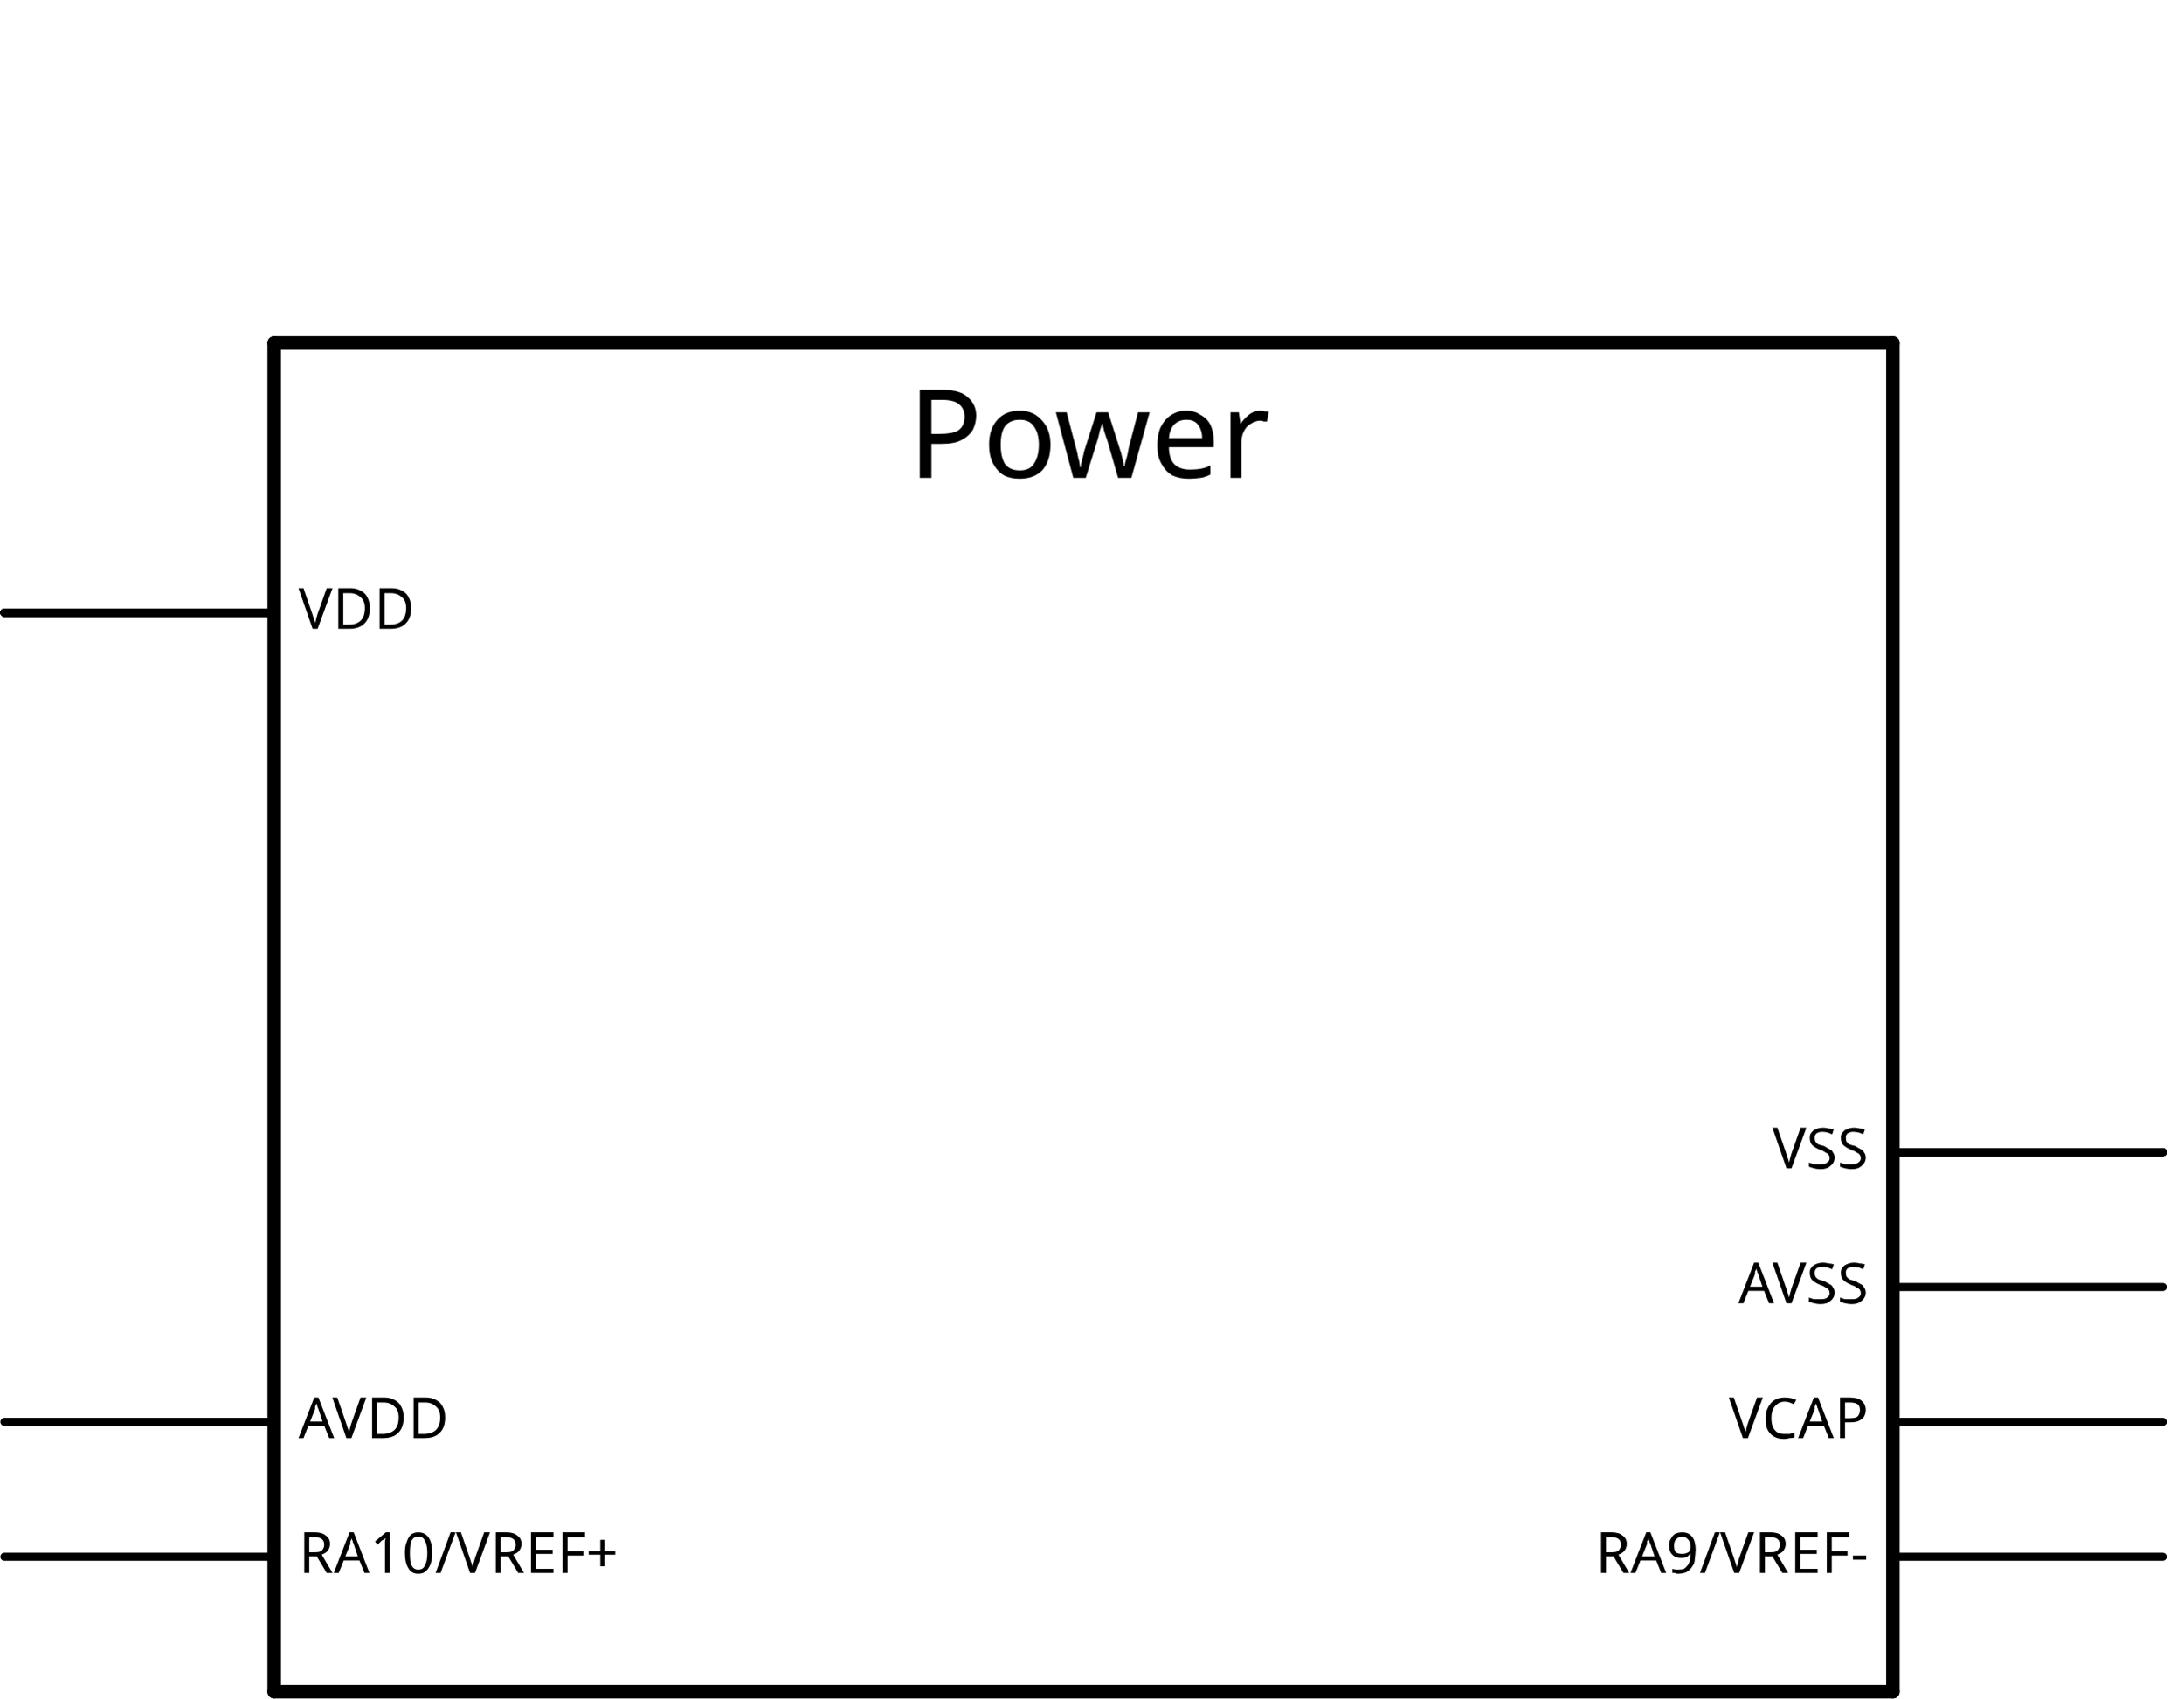
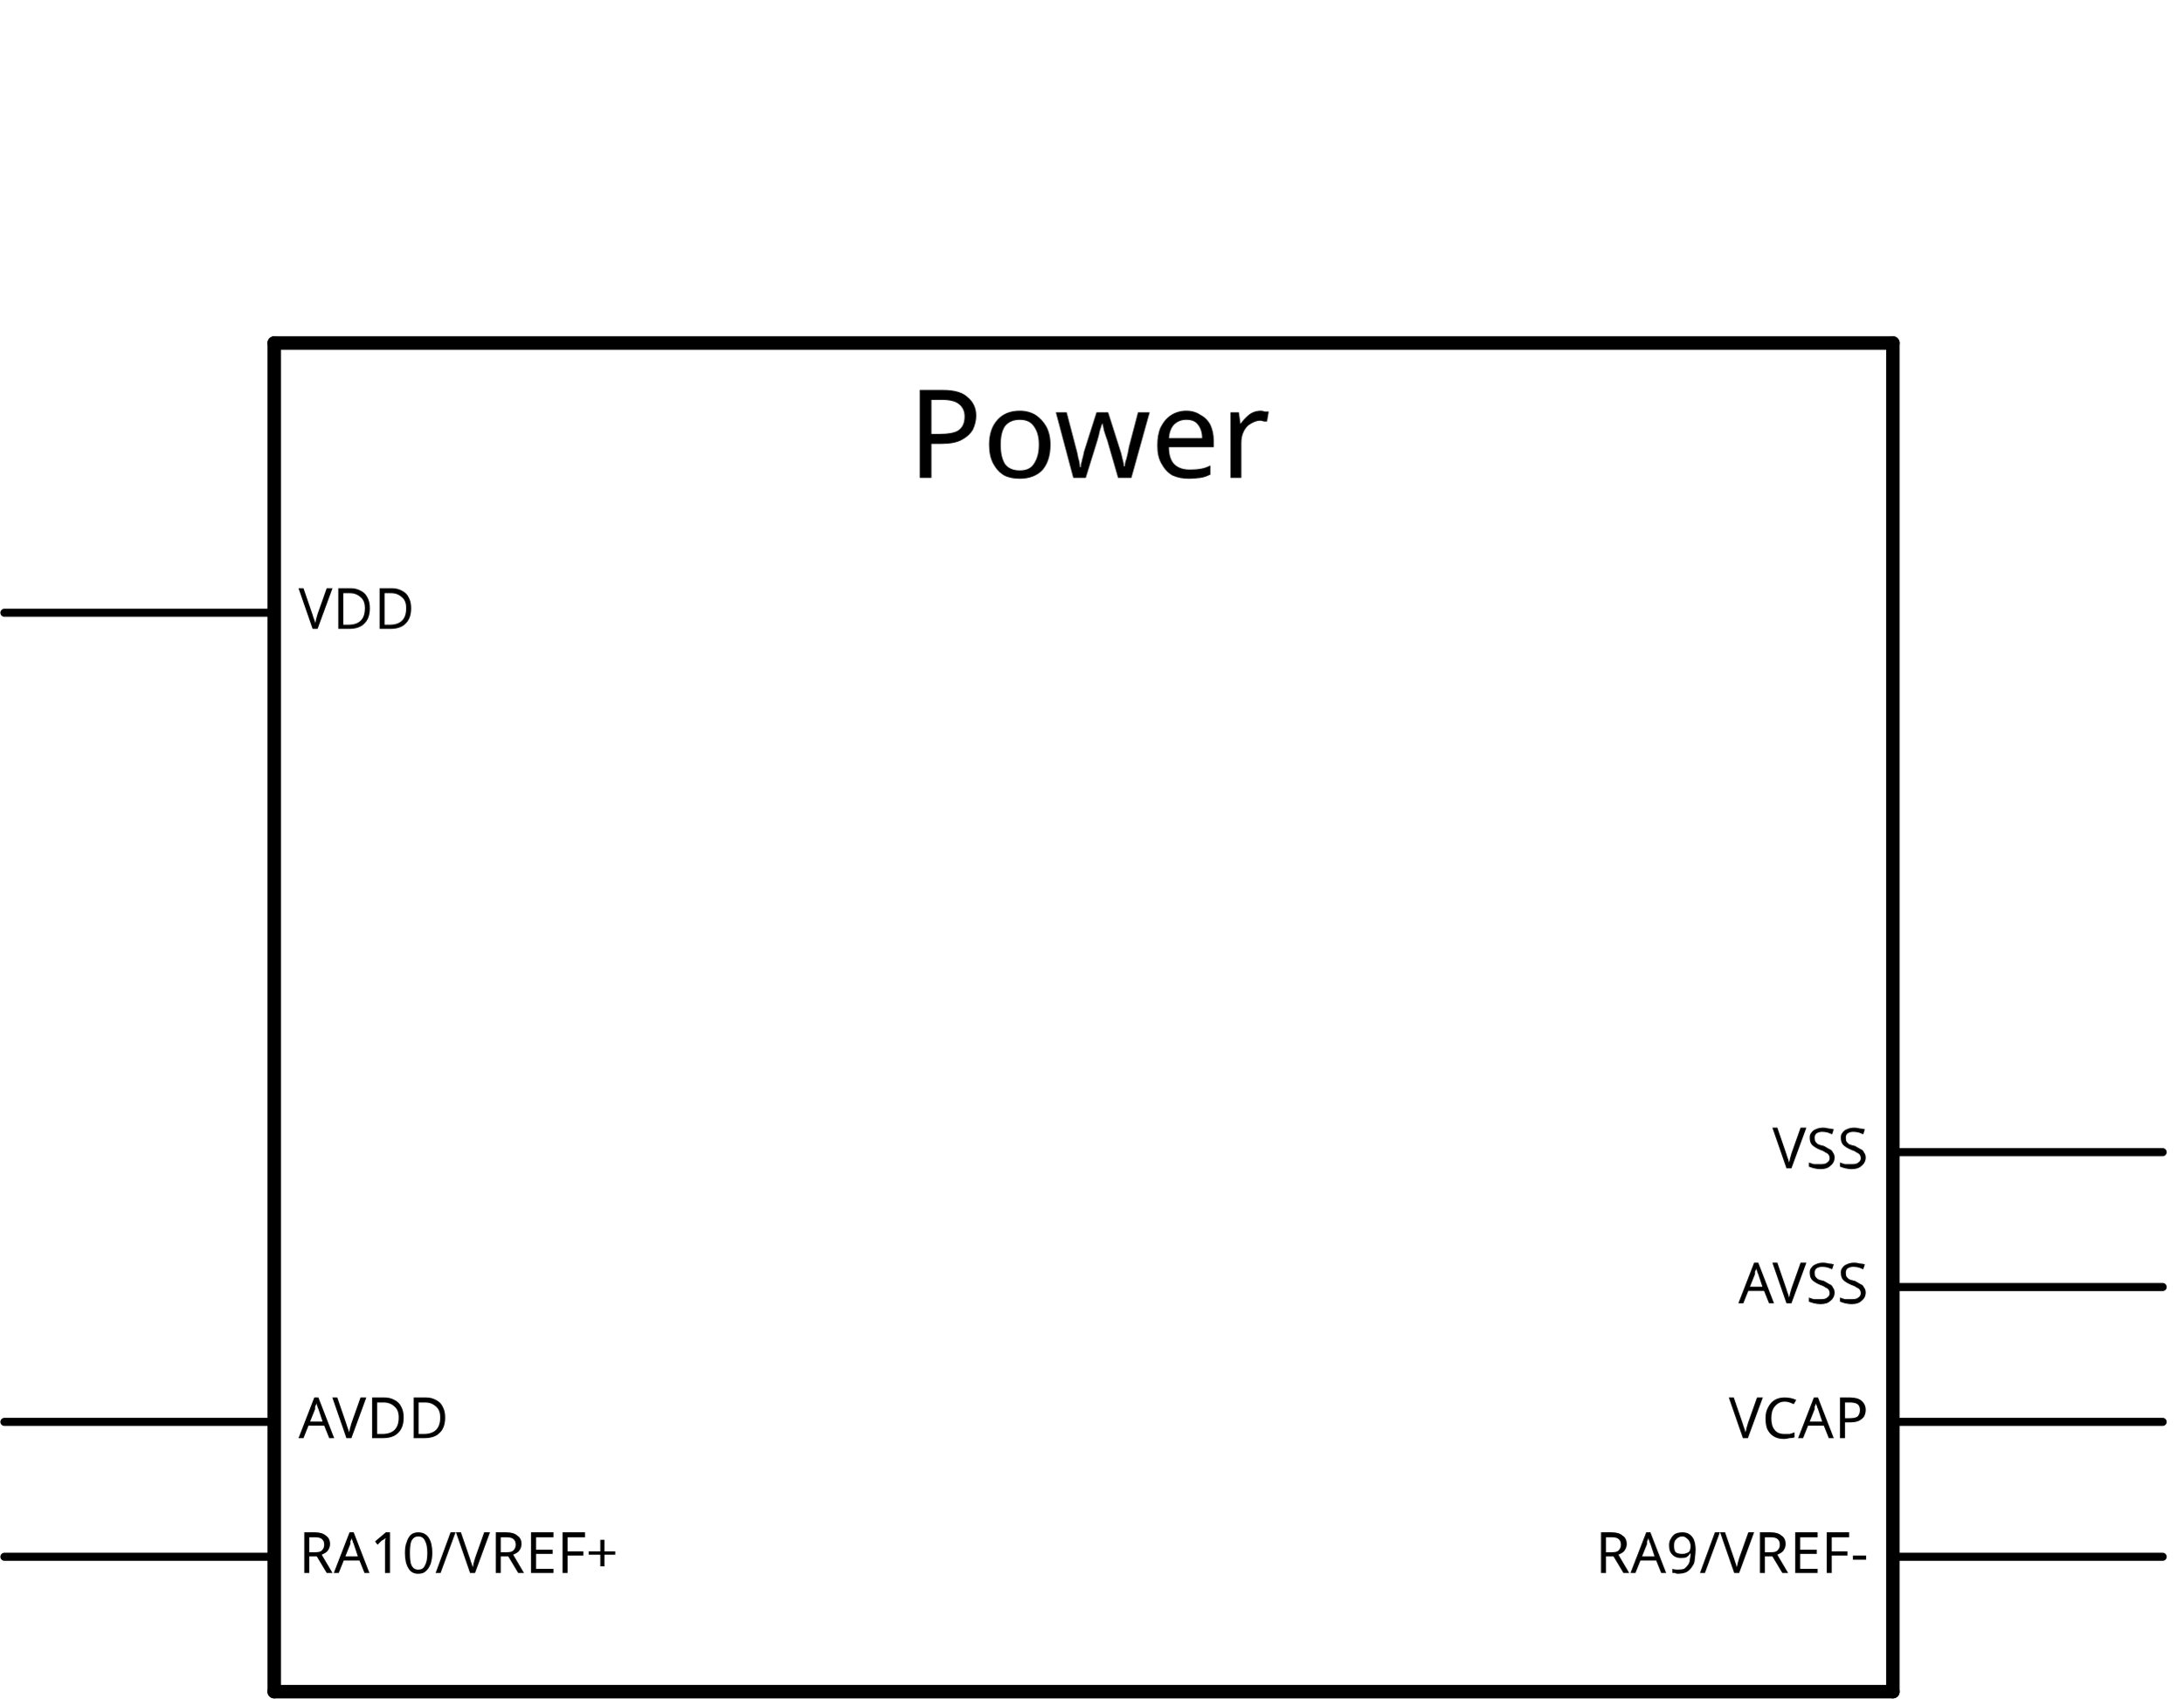
<svg xmlns="http://www.w3.org/2000/svg" version="1.2" baseProfile="tiny" x="0in" y="0in" width="1.618in" height="1.259in" viewBox="0 0 41.094 31.987">
  <g id="schematic">
    <line class="other" x1="35.636" y1="6.46" x2="35.636" y2="31.86" stroke="#000000" stroke-width="0.254" stroke-linecap="round" />
    <line class="other" x1="35.636" y1="31.86" x2="5.156" y2="31.86" stroke="#000000" stroke-width="0.254" stroke-linecap="round" />
    <line class="other" x1="5.156" y1="31.86" x2="5.156" y2="6.46" stroke="#000000" stroke-width="0.254" stroke-linecap="round" />
    <line class="other" x1="5.156" y1="6.46" x2="35.636" y2="6.46" stroke="#000000" stroke-width="0.254" stroke-linecap="round" />
    <text class="text" font-family="OCRA" stroke="none" stroke-width="0" fill="#000000" font-size="2.311" x="17.094" y="9" text-anchor="start">Power</text>
    <line class="pin" id="connector0pin" connectorname="VSS" x1="40.716" y1="21.7" x2="35.636" y2="21.7" stroke="#000000" stroke-width="0.152" stroke-linecap="round" />
    <rect class="terminal" id="connector0terminal" x="40.716" y="21.7" width="0" height="0" stroke="none" stroke-width="0" fill="none" />
    <text class="text" font-family="OCRA" stroke="none" stroke-width="0" fill="#000000" font-size="1.067" x="35.179" y="22.005" text-anchor="end">VSS</text>
    <line class="pin" id="connector1pin" connectorname="VDD" x1="0.076" y1="11.54" x2="5.156" y2="11.54" stroke="#000000" stroke-width="0.152" stroke-linecap="round" />
    <rect class="terminal" id="connector1terminal" x="0.076" y="11.54" width="0" height="0" stroke="none" stroke-width="0" fill="none" />
    <text class="text" font-family="OCRA" stroke="none" stroke-width="0" fill="#000000" font-size="1.067" x="5.613" y="11.845" text-anchor="start">VDD</text>
-     <line class="pin" id="connector2pin" connectorname="VDD" x1="0.076" y1="11.54" x2="5.156" y2="11.54" stroke="#000000" stroke-width="0.152" stroke-linecap="round" />
+     <line class="pin" id="connector2pin" connectorname="VDD" x1="0.076" y1="11.54" x2="5.156" y2="11.54" stroke="#000000" stroke-width="0" stroke-linecap="round" />
    <rect class="terminal" id="connector2terminal" x="0.076" y="11.54" width="0" height="0" stroke="none" stroke-width="0" fill="none" />
    <line class="pin" id="connector3pin" connectorname="VCAP" x1="40.716" y1="26.78" x2="35.636" y2="26.78" stroke="#000000" stroke-width="0.152" stroke-linecap="round" />
    <rect class="terminal" id="connector3terminal" x="40.716" y="26.78" width="0" height="0" stroke="none" stroke-width="0" fill="none" />
    <text class="text" font-family="OCRA" stroke="none" stroke-width="0" fill="#000000" font-size="1.067" x="35.179" y="27.085" text-anchor="end">VCAP</text>
-     <line class="pin" id="connector4pin" connectorname="VDD" x1="0.076" y1="11.54" x2="5.156" y2="11.54" stroke="#000000" stroke-width="0.152" stroke-linecap="round" />
+     <line class="pin" id="connector4pin" connectorname="VDD" x1="0.076" y1="11.54" x2="5.156" y2="11.54" stroke="#000000" stroke-width="0" stroke-linecap="round" />
    <rect class="terminal" id="connector4terminal" x="0.076" y="11.54" width="0" height="0" stroke="none" stroke-width="0" fill="none" />
-     <line class="pin" id="connector5pin" connectorname="VSS" x1="40.716" y1="21.7" x2="35.636" y2="21.7" stroke="#000000" stroke-width="0.152" stroke-linecap="round" />
+     <line class="pin" id="connector5pin" connectorname="VSS" x1="40.716" y1="21.7" x2="35.636" y2="21.7" stroke="#000000" stroke-width="0" stroke-linecap="round" />
    <rect class="terminal" id="connector5terminal" x="40.716" y="21.7" width="0" height="0" stroke="none" stroke-width="0" fill="none" />
-     <line class="pin" id="connector6pin" connectorname="VDD" x1="0.076" y1="11.54" x2="5.156" y2="11.54" stroke="#000000" stroke-width="0.152" stroke-linecap="round" />
+     <line class="pin" id="connector6pin" connectorname="VDD" x1="0.076" y1="11.54" x2="5.156" y2="11.54" stroke="#000000" stroke-width="0" stroke-linecap="round" />
    <rect class="terminal" id="connector6terminal" x="0.076" y="11.54" width="0" height="0" stroke="none" stroke-width="0" fill="none" />
-     <line class="pin" id="connector7pin" connectorname="VSS" x1="40.716" y1="21.7" x2="35.636" y2="21.7" stroke="#000000" stroke-width="0.152" stroke-linecap="round" />
+     <line class="pin" id="connector7pin" connectorname="VSS" x1="40.716" y1="21.7" x2="35.636" y2="21.7" stroke="#000000" stroke-width="0" stroke-linecap="round" />
    <rect class="terminal" id="connector7terminal" x="40.716" y="21.7" width="0" height="0" stroke="none" stroke-width="0" fill="none" />
    <line class="pin" id="connector8pin" connectorname="RA9/VREF-" x1="40.716" y1="29.32" x2="35.636" y2="29.32" stroke="#000000" stroke-width="0.152" stroke-linecap="round" />
    <rect class="terminal" id="connector8terminal" x="40.716" y="29.32" width="0" height="0" stroke="none" stroke-width="0" fill="none" />
    <text class="text" font-family="OCRA" stroke="none" stroke-width="0" fill="#000000" font-size="1.067" x="35.179" y="29.625" text-anchor="end">RA9/VREF-</text>
    <line class="pin" id="connector9pin" connectorname="RA10/VREF+" x1="0.076" y1="29.32" x2="5.156" y2="29.32" stroke="#000000" stroke-width="0.152" stroke-linecap="round" />
    <rect class="terminal" id="connector9terminal" x="0.076" y="29.32" width="0" height="0" stroke="none" stroke-width="0" fill="none" />
    <text class="text" font-family="OCRA" stroke="none" stroke-width="0" fill="#000000" font-size="1.067" x="5.613" y="29.625" text-anchor="start">RA10/VREF+</text>
-     <line class="pin" id="connector10pin" connectorname="VDD" x1="0.076" y1="11.54" x2="5.156" y2="11.54" stroke="#000000" stroke-width="0.152" stroke-linecap="round" />
+     <line class="pin" id="connector10pin" connectorname="VDD" x1="0.076" y1="11.54" x2="5.156" y2="11.54" stroke="#000000" stroke-width="0" stroke-linecap="round" />
    <rect class="terminal" id="connector10terminal" x="0.076" y="11.54" width="0" height="0" stroke="none" stroke-width="0" fill="none" />
-     <line class="pin" id="connector11pin" connectorname="VSS" x1="40.716" y1="21.7" x2="35.636" y2="21.7" stroke="#000000" stroke-width="0.152" stroke-linecap="round" />
+     <line class="pin" id="connector11pin" connectorname="VSS" x1="40.716" y1="21.7" x2="35.636" y2="21.7" stroke="#000000" stroke-width="0" stroke-linecap="round" />
    <rect class="terminal" id="connector11terminal" x="40.716" y="21.7" width="0" height="0" stroke="none" stroke-width="0" fill="none" />
-     <line class="pin" id="connector12pin" connectorname="VSS" x1="40.716" y1="21.7" x2="35.636" y2="21.7" stroke="#000000" stroke-width="0.152" stroke-linecap="round" />
+     <line class="pin" id="connector12pin" connectorname="VSS" x1="40.716" y1="21.7" x2="35.636" y2="21.7" stroke="#000000" stroke-width="0" stroke-linecap="round" />
    <rect class="terminal" id="connector12terminal" x="40.716" y="21.7" width="0" height="0" stroke="none" stroke-width="0" fill="none" />
-     <line class="pin" id="connector13pin" connectorname="VDD" x1="0.076" y1="11.54" x2="5.156" y2="11.54" stroke="#000000" stroke-width="0.152" stroke-linecap="round" />
+     <line class="pin" id="connector13pin" connectorname="VDD" x1="0.076" y1="11.54" x2="5.156" y2="11.54" stroke="#000000" stroke-width="0" stroke-linecap="round" />
    <rect class="terminal" id="connector13terminal" x="0.076" y="11.54" width="0" height="0" stroke="none" stroke-width="0" fill="none" />
    <line class="pin" id="connector14pin" connectorname="AVDD" x1="0.076" y1="26.78" x2="5.156" y2="26.78" stroke="#000000" stroke-width="0.152" stroke-linecap="round" />
    <rect class="terminal" id="connector14terminal" x="0.076" y="26.78" width="0" height="0" stroke="none" stroke-width="0" fill="none" />
    <text class="text" font-family="OCRA" stroke="none" stroke-width="0" fill="#000000" font-size="1.067" x="5.613" y="27.085" text-anchor="start">AVDD</text>
    <line class="pin" id="connector15pin" connectorname="AVSS" x1="40.716" y1="24.24" x2="35.636" y2="24.24" stroke="#000000" stroke-width="0.152" stroke-linecap="round" />
    <rect class="terminal" id="connector15terminal" x="40.716" y="24.24" width="0" height="0" stroke="none" stroke-width="0" fill="none" />
    <text class="text" font-family="OCRA" stroke="none" stroke-width="0" fill="#000000" font-size="1.067" x="35.179" y="24.545" text-anchor="end">AVSS</text>
  </g>
</svg>
